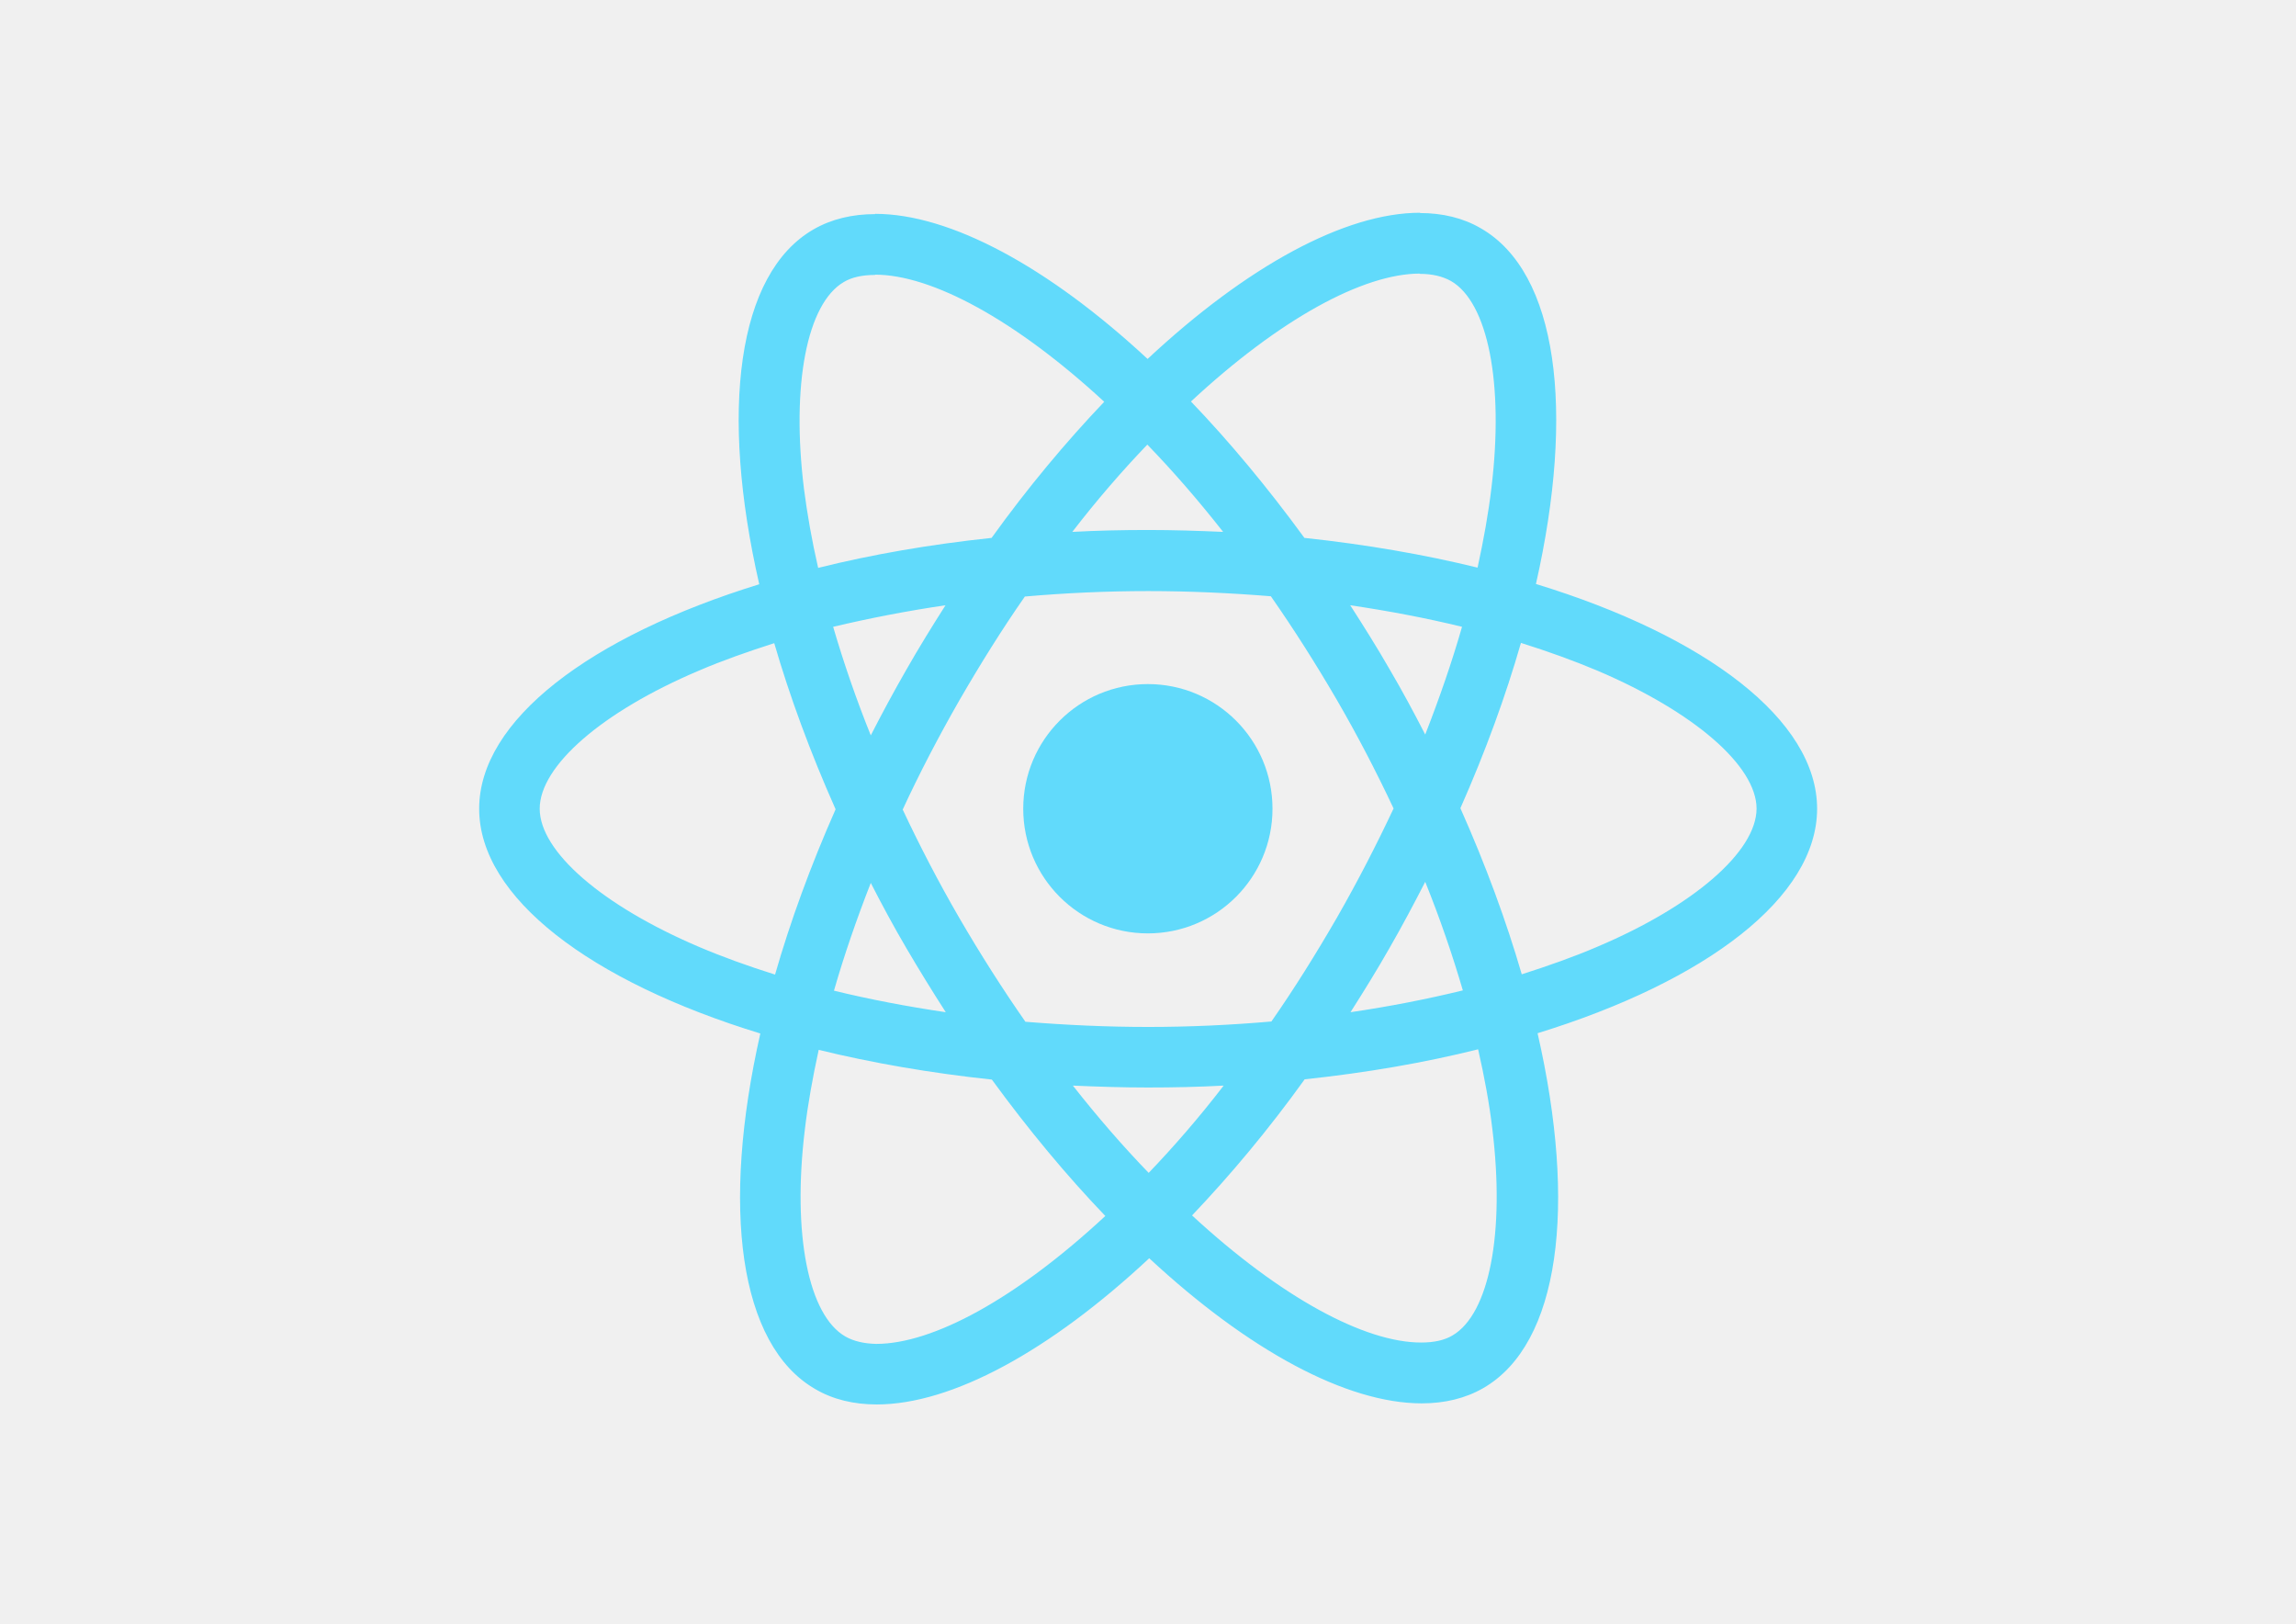
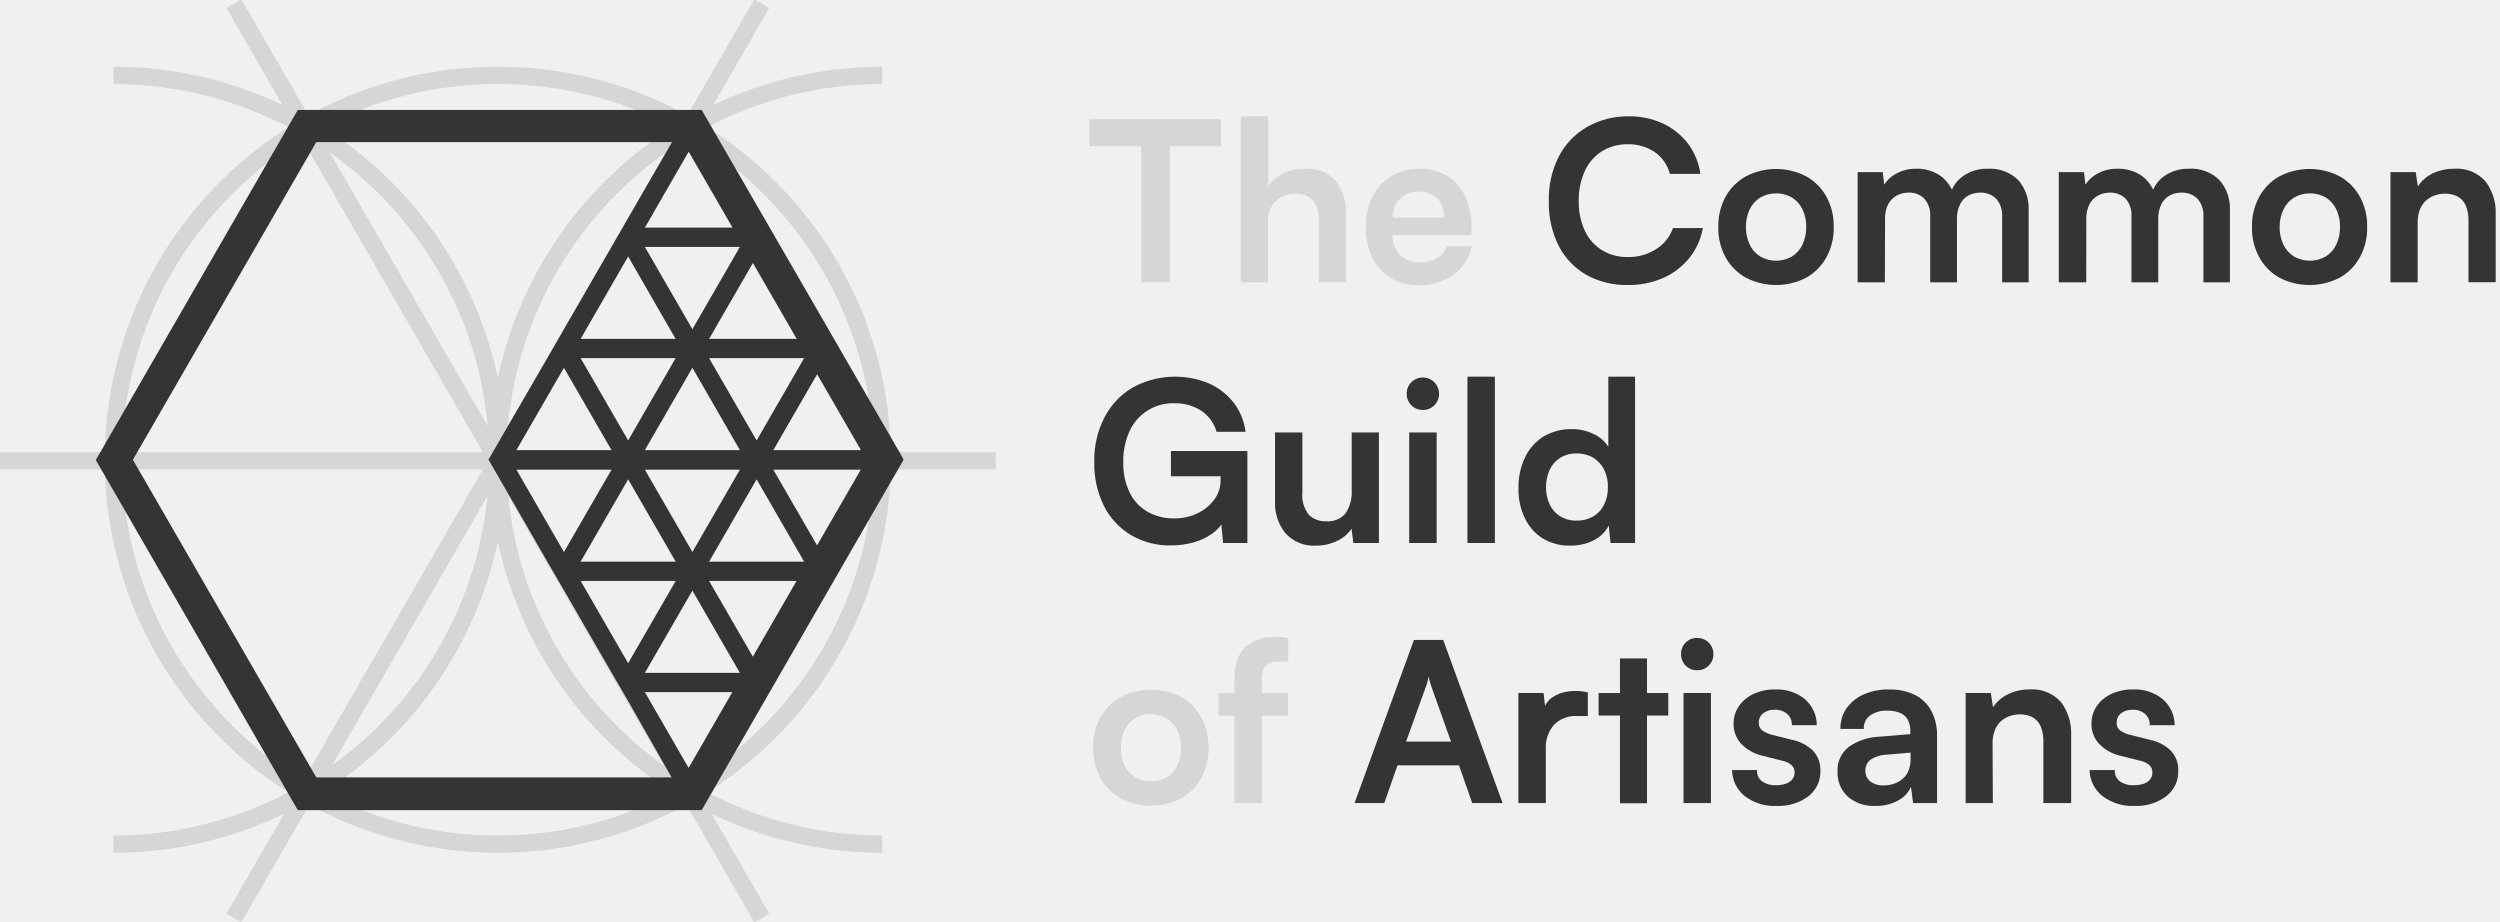
- <svg xmlns="http://www.w3.org/2000/svg" viewBox="0 0 841.9 595.3">
-   <g fill="#61DAFB">
-     <path d="M666.3 296.5c0-32.5-40.7-63.3-103.1-82.4 14.4-63.6 8-114.2-20.2-130.4-6.5-3.8-14.1-5.6-22.4-5.6v22.3c4.6 0 8.3.9 11.4 2.6 13.6 7.8 19.5 37.5 14.9 75.7-1.1 9.4-2.9 19.3-5.1 29.4-19.6-4.8-41-8.5-63.5-10.9-13.5-18.5-27.5-35.3-41.6-50 32.6-30.3 63.2-46.9 84-46.9V78c-27.5 0-63.5 19.6-99.9 53.6-36.4-33.8-72.4-53.2-99.9-53.2v22.3c20.7 0 51.4 16.5 84 46.6-14 14.7-28 31.4-41.3 49.9-22.6 2.4-44 6.1-63.6 11-2.3-10-4-19.7-5.2-29-4.7-38.2 1.1-67.9 14.6-75.8 3-1.8 6.9-2.6 11.5-2.6V78.5c-8.4 0-16 1.8-22.6 5.6-28.1 16.2-34.4 66.7-19.9 130.1-62.2 19.2-102.7 49.9-102.7 82.3 0 32.5 40.7 63.3 103.1 82.4-14.4 63.6-8 114.2 20.2 130.4 6.5 3.8 14.1 5.6 22.5 5.6 27.5 0 63.5-19.6 99.9-53.6 36.4 33.8 72.4 53.2 99.9 53.2 8.4 0 16-1.8 22.6-5.6 28.1-16.2 34.4-66.7 19.9-130.1 62-19.1 102.5-49.9 102.5-82.3zm-130.2-66.7c-3.7 12.9-8.3 26.2-13.5 39.5-4.1-8-8.4-16-13.1-24-4.6-8-9.5-15.8-14.4-23.4 14.2 2.1 27.9 4.7 41 7.9zm-45.8 106.5c-7.8 13.5-15.8 26.3-24.1 38.2-14.9 1.3-30 2-45.2 2-15.1 0-30.2-.7-45-1.9-8.3-11.9-16.4-24.6-24.2-38-7.6-13.1-14.5-26.4-20.8-39.8 6.2-13.4 13.2-26.8 20.7-39.9 7.8-13.5 15.8-26.3 24.1-38.2 14.9-1.3 30-2 45.2-2 15.1 0 30.2.7 45 1.9 8.3 11.9 16.4 24.6 24.2 38 7.6 13.1 14.5 26.4 20.8 39.8-6.3 13.4-13.2 26.8-20.7 39.9zm32.3-13c5.4 13.4 10 26.8 13.8 39.8-13.1 3.2-26.9 5.9-41.2 8 4.9-7.7 9.8-15.6 14.4-23.7 4.6-8 8.9-16.1 13-24.1zM421.2 430c-9.3-9.6-18.6-20.3-27.8-32 9 .4 18.2.7 27.5.7 9.4 0 18.7-.2 27.8-.7-9 11.7-18.3 22.4-27.5 32zm-74.4-58.9c-14.2-2.1-27.9-4.7-41-7.9 3.7-12.9 8.3-26.2 13.5-39.5 4.1 8 8.4 16 13.1 24 4.7 8 9.5 15.8 14.4 23.4zM420.7 163c9.3 9.6 18.6 20.3 27.8 32-9-.4-18.2-.7-27.5-.7-9.4 0-18.7.2-27.8.7 9-11.7 18.3-22.4 27.5-32zm-74 58.9c-4.9 7.7-9.8 15.6-14.4 23.7-4.6 8-8.9 16-13 24-5.4-13.4-10-26.8-13.8-39.8 13.1-3.1 26.9-5.8 41.2-7.9zm-90.5 125.2c-35.4-15.1-58.3-34.9-58.3-50.6 0-15.7 22.9-35.6 58.3-50.6 8.6-3.7 18-7 27.7-10.1 5.7 19.6 13.2 40 22.5 60.9-9.2 20.8-16.6 41.1-22.2 60.6-9.9-3.1-19.3-6.5-28-10.2zM310 490c-13.6-7.8-19.5-37.5-14.9-75.7 1.1-9.4 2.9-19.3 5.1-29.4 19.6 4.8 41 8.5 63.5 10.9 13.5 18.5 27.5 35.3 41.6 50-32.6 30.3-63.2 46.9-84 46.9-4.5-.1-8.3-1-11.3-2.7zm237.2-76.2c4.7 38.2-1.1 67.9-14.6 75.8-3 1.8-6.9 2.6-11.5 2.6-20.7 0-51.4-16.5-84-46.6 14-14.7 28-31.4 41.3-49.9 22.6-2.4 44-6.1 63.6-11 2.3 10.1 4.1 19.8 5.2 29.1zm38.5-66.7c-8.6 3.7-18 7-27.7 10.1-5.7-19.6-13.2-40-22.5-60.9 9.2-20.8 16.6-41.1 22.2-60.6 9.9 3.1 19.3 6.5 28.1 10.2 35.4 15.1 58.3 34.9 58.3 50.6-.1 15.7-23 35.6-58.4 50.6zM320.8 78.4z" />
-     <circle cx="420.9" cy="296.5" r="45.7" />
-     <path d="M520.5 78.1z" />
+ <svg xmlns="http://www.w3.org/2000/svg" width="217" height="80" viewBox="0 0 217 80" fill="none">
+   <g clip-path="url(#clip0_722_534)">
+     <path d="M20.298 79.69L66.127 0.31" stroke="#D6D6D6" stroke-width="1.5" stroke-miterlimit="10" class="svg-elem-1" />
+     <path d="M66.127 79.69L20.298 0.31" stroke="#D6D6D6" stroke-width="1.5" stroke-miterlimit="10" class="svg-elem-2" />
+     <path d="M86.425 40H0" stroke="#D6D6D6" stroke-width="1.5" stroke-miterlimit="10" class="svg-elem-3" />
+     <path d="M43.212 73.271C61.639 73.271 76.577 58.333 76.577 39.907C76.577 21.48 61.639 6.542 43.212 6.542C24.786 6.542 9.848 21.48 9.848 39.907C9.848 58.333 24.786 73.271 43.212 73.271Z" stroke="#D6D6D6" stroke-width="1.5" stroke-miterlimit="10" class="svg-elem-4" />
+     <path d="M9.848 6.542C18.697 6.542 27.183 10.058 33.44 16.315C39.697 22.572 43.212 31.058 43.212 39.907C43.212 48.756 39.697 57.242 33.44 63.499C27.183 69.756 18.697 73.271 9.848 73.271" stroke="#D6D6D6" stroke-width="1.5" stroke-miterlimit="10" class="svg-elem-5" />
+     <path d="M76.577 73.271C67.728 73.271 59.242 69.756 52.985 63.499C46.728 57.242 43.212 48.756 43.212 39.907C43.212 31.058 46.728 22.572 52.985 16.315C59.242 10.058 67.728 6.542 76.577 6.542" stroke="#D6D6D6" stroke-width="1.5" stroke-miterlimit="10" class="svg-elem-6" />
+     <path d="M78.139 39.361L77.984 39.094L60.905 9.544H25.848L8.316 39.931L25.848 70.319H60.905L77.947 40.744L78.109 40.465L78.431 39.907L78.139 39.361ZM55.975 60.08H63.566L59.77 66.654L55.975 60.08ZM59.777 13.166L63.584 19.758H55.975L59.777 13.166ZM61.55 48.75L65.674 41.606L69.798 48.75H61.55ZM69.141 50.425L65.346 56.998L61.55 50.425H69.141ZM69.798 31.088L65.674 38.232L61.55 31.088H69.798ZM61.55 29.414L65.352 22.828L69.153 29.414H61.55ZM64.223 39.069H55.975L60.099 31.925L64.223 39.069ZM64.223 40.769L60.099 47.913L55.975 40.769H64.223ZM67.126 40.769H74.716L70.921 47.342L67.126 40.769ZM67.126 39.069L70.927 32.483L74.729 39.069H67.126ZM64.223 21.432L60.099 28.576L55.975 21.432H64.223ZM58.642 29.414H50.4L54.524 22.263L58.642 29.414ZM58.642 31.088L54.524 38.232L50.4 31.088H58.642ZM53.079 39.069H44.825L48.949 31.925L53.079 39.069ZM53.079 40.769L48.949 47.913L44.825 40.769H53.079ZM54.524 41.606L58.648 48.75H50.4L54.524 41.606ZM58.648 50.425L54.524 57.569L50.4 50.425H58.648ZM60.099 51.262L64.223 58.406H55.975L60.099 51.262ZM27.454 67.479L11.535 39.907L27.454 12.335H58.332L54.524 18.921L53.079 21.432L48.949 28.576L47.504 31.088L42.877 39.069L42.4 39.894L42.877 40.719L47.504 48.75L48.949 51.231L53.079 58.375L54.524 60.856L58.295 67.479H27.454Z" fill="#343434" class="svg-elem-7" />
+     <path d="M94.555 12.695V10.351H105.985V12.695H94.555ZM101.538 11.417V24.509H99.057V11.417H101.538Z" fill="#D6D6D6" class="svg-elem-8" />
+     <path d="M110.065 24.509H107.702V10.096H110.084V16.161C110.41 15.687 110.855 15.307 111.374 15.057C111.953 14.777 112.59 14.636 113.234 14.648C113.744 14.605 114.257 14.682 114.732 14.873C115.207 15.063 115.63 15.362 115.969 15.746C116.576 16.572 116.883 17.581 116.837 18.605V24.496H114.474V19.181C114.489 18.76 114.424 18.339 114.282 17.941C114.177 17.662 114.002 17.414 113.774 17.222C113.58 17.067 113.356 16.956 113.116 16.893C112.904 16.838 112.685 16.808 112.465 16.806C112.19 16.808 111.917 16.847 111.653 16.924C111.369 16.999 111.104 17.135 110.877 17.321C110.624 17.52 110.421 17.777 110.288 18.071C110.129 18.441 110.053 18.841 110.065 19.244V24.509Z" fill="#D6D6D6" class="svg-elem-9" />
+     <path d="M118.555 19.721C118.531 18.794 118.731 17.875 119.138 17.042C119.504 16.311 120.072 15.699 120.775 15.281C121.517 14.854 122.363 14.639 123.219 14.661C124.064 14.633 124.899 14.848 125.625 15.281C126.302 15.704 126.841 16.316 127.175 17.042C127.557 17.869 127.746 18.773 127.727 19.684V20.403H120.856C120.848 20.727 120.905 21.048 121.025 21.349C121.144 21.649 121.323 21.922 121.55 22.152C121.782 22.365 122.054 22.53 122.35 22.636C122.646 22.743 122.96 22.789 123.274 22.772C123.8 22.786 124.319 22.648 124.769 22.375C125.154 22.156 125.442 21.799 125.575 21.377H127.752C127.621 22.023 127.333 22.628 126.915 23.138C126.481 23.651 125.936 24.058 125.321 24.329C124.65 24.627 123.922 24.777 123.188 24.769C122.338 24.788 121.499 24.574 120.763 24.149C120.062 23.728 119.495 23.117 119.126 22.388C118.722 21.558 118.526 20.643 118.555 19.721V19.721ZM120.893 18.89H125.364C125.377 18.458 125.276 18.031 125.073 17.65C124.887 17.325 124.611 17.06 124.279 16.887C123.926 16.708 123.534 16.619 123.138 16.627C122.846 16.614 122.554 16.66 122.279 16.761C122.005 16.863 121.753 17.017 121.538 17.216C121.322 17.436 121.154 17.698 121.043 17.986C120.932 18.274 120.881 18.582 120.893 18.89Z" fill="#D6D6D6" class="svg-elem-10" />
+     <path d="M141.284 24.738C140.039 24.767 138.81 24.467 137.718 23.87C136.686 23.285 135.848 22.412 135.305 21.358C134.696 20.144 134.398 18.797 134.437 17.439C134.404 16.101 134.703 14.776 135.305 13.581C135.86 12.51 136.71 11.621 137.755 11.02C138.864 10.391 140.121 10.072 141.395 10.096C142.409 10.084 143.413 10.296 144.335 10.716C145.19 11.114 145.936 11.711 146.512 12.459C147.09 13.232 147.463 14.138 147.597 15.094H144.943C144.746 14.311 144.267 13.629 143.597 13.178C142.919 12.735 142.124 12.506 141.315 12.521C140.508 12.501 139.713 12.716 139.026 13.141C138.383 13.559 137.873 14.153 137.557 14.852C137.193 15.67 137.015 16.557 137.036 17.451C137.013 18.349 137.198 19.24 137.575 20.056C137.899 20.75 138.421 21.332 139.076 21.73C139.754 22.129 140.529 22.331 141.315 22.313C142.18 22.327 143.03 22.085 143.758 21.618C144.437 21.194 144.951 20.551 145.215 19.795H147.808C147.643 20.756 147.233 21.657 146.617 22.412C146.004 23.164 145.219 23.757 144.329 24.142C143.367 24.553 142.329 24.756 141.284 24.738Z" fill="#343434" class="svg-elem-11" />
+     <path d="M149.147 19.702C149.129 18.796 149.342 17.899 149.767 17.098C150.174 16.352 150.782 15.735 151.522 15.318C152.336 14.89 153.242 14.667 154.161 14.667C155.081 14.667 155.986 14.89 156.8 15.318C157.537 15.737 158.143 16.353 158.549 17.098C158.974 17.899 159.188 18.796 159.169 19.702C159.189 20.609 158.975 21.506 158.549 22.307C158.143 23.053 157.538 23.672 156.8 24.093C155.985 24.517 155.08 24.738 154.161 24.738C153.243 24.738 152.337 24.517 151.522 24.093C150.786 23.678 150.181 23.066 149.774 22.326C149.342 21.52 149.126 20.616 149.147 19.702V19.702ZM151.547 19.702C151.54 20.229 151.65 20.75 151.87 21.228C152.071 21.653 152.39 22.012 152.788 22.264C153.208 22.503 153.683 22.63 154.167 22.63C154.651 22.63 155.127 22.503 155.547 22.264C155.942 22.01 156.258 21.651 156.459 21.228C156.679 20.75 156.789 20.229 156.781 19.702C156.791 19.176 156.681 18.654 156.459 18.177C156.258 17.755 155.942 17.398 155.547 17.147C155.127 16.907 154.651 16.781 154.167 16.781C153.683 16.781 153.208 16.907 152.788 17.147C152.39 17.397 152.072 17.754 151.87 18.177C151.648 18.654 151.538 19.176 151.547 19.702Z" fill="#343434" class="svg-elem-12" />
+     <path d="M163.609 24.509H161.24V14.94H163.423L163.622 16.645L163.349 16.41C163.581 15.868 163.984 15.417 164.496 15.126C165.029 14.809 165.638 14.644 166.257 14.648C167.056 14.609 167.845 14.84 168.496 15.306C169.058 15.748 169.462 16.359 169.65 17.048H169.24C169.382 16.347 169.783 15.725 170.363 15.306C170.991 14.857 171.749 14.626 172.521 14.648C173.008 14.615 173.497 14.685 173.956 14.854C174.414 15.023 174.832 15.287 175.181 15.628C175.81 16.353 176.135 17.293 176.087 18.251V24.509H173.786V18.797C173.823 18.235 173.638 17.68 173.271 17.253C173.09 17.075 172.875 16.936 172.638 16.844C172.401 16.752 172.148 16.71 171.895 16.72C171.539 16.714 171.187 16.797 170.871 16.961C170.555 17.131 170.299 17.396 170.14 17.718C169.941 18.125 169.848 18.575 169.867 19.026V24.509H167.541V18.797C167.563 18.518 167.529 18.237 167.442 17.971C167.355 17.705 167.215 17.459 167.033 17.247C166.854 17.069 166.641 16.93 166.406 16.84C166.171 16.749 165.92 16.708 165.668 16.72C165.307 16.717 164.951 16.804 164.633 16.974C164.317 17.147 164.06 17.41 163.895 17.73C163.697 18.126 163.603 18.566 163.622 19.008L163.609 24.509Z" fill="#343434" class="svg-elem-13" />
+     <path d="M181.085 24.508H178.704V14.939H180.887L181.085 16.645L180.812 16.409C181.049 15.868 181.453 15.418 181.966 15.125C182.496 14.809 183.103 14.643 183.721 14.648C184.522 14.609 185.312 14.841 185.966 15.305C186.526 15.748 186.928 16.359 187.113 17.048H186.704C186.848 16.347 187.248 15.726 187.826 15.305C188.455 14.857 189.213 14.627 189.984 14.648C190.472 14.613 190.961 14.683 191.42 14.852C191.879 15.021 192.296 15.285 192.645 15.628C193.276 16.352 193.603 17.292 193.557 18.251V24.508H191.256V18.797C191.293 18.234 191.108 17.68 190.741 17.253C190.56 17.074 190.345 16.935 190.108 16.843C189.871 16.752 189.618 16.709 189.364 16.719C189.008 16.714 188.657 16.797 188.341 16.961C188.026 17.133 187.77 17.397 187.609 17.718C187.414 18.125 187.321 18.574 187.336 19.026V24.508H185.011V18.797C185.053 18.234 184.873 17.677 184.509 17.246C184.328 17.07 184.113 16.932 183.877 16.842C183.642 16.751 183.39 16.709 183.138 16.719C182.779 16.716 182.425 16.803 182.109 16.973C181.79 17.144 181.53 17.408 181.364 17.73C181.17 18.127 181.076 18.566 181.091 19.008L181.085 24.508Z" fill="#343434" class="svg-elem-14" />
+     <path d="M195.473 19.702C195.451 18.795 195.665 17.898 196.093 17.098C196.494 16.354 197.096 15.737 197.829 15.318C198.643 14.89 199.549 14.667 200.468 14.667C201.387 14.667 202.293 14.89 203.107 15.318C203.843 15.737 204.446 16.353 204.85 17.098C205.278 17.898 205.491 18.795 205.47 19.702C205.493 20.61 205.279 21.508 204.85 22.307C204.446 23.053 203.843 23.672 203.107 24.093C202.292 24.517 201.387 24.738 200.468 24.738C199.55 24.738 198.644 24.517 197.829 24.093C197.1 23.675 196.501 23.064 196.099 22.326C195.664 21.521 195.448 20.616 195.473 19.702V19.702ZM197.873 19.702C197.862 20.229 197.973 20.751 198.195 21.228C198.397 21.653 198.715 22.012 199.113 22.264C199.533 22.503 200.009 22.63 200.493 22.63C200.977 22.63 201.452 22.503 201.873 22.264C202.271 22.012 202.589 21.653 202.791 21.228C203.013 20.751 203.124 20.229 203.113 19.702C203.126 19.176 203.015 18.653 202.791 18.177C202.594 17.754 202.279 17.397 201.885 17.147C201.465 16.907 200.989 16.781 200.505 16.781C200.021 16.781 199.546 16.907 199.126 17.147C198.728 17.397 198.41 17.754 198.208 18.177C197.979 18.652 197.864 19.175 197.873 19.702V19.702Z" fill="#343434" class="svg-elem-15" />
+     <path d="M209.854 24.508H207.491V14.939H209.681L209.873 16.18C210.189 15.687 210.638 15.293 211.169 15.045C211.733 14.78 212.35 14.644 212.974 14.648C213.489 14.603 214.008 14.679 214.489 14.869C214.971 15.06 215.401 15.36 215.746 15.746C216.36 16.569 216.671 17.578 216.626 18.605V24.496H214.264V19.181C214.276 18.759 214.21 18.339 214.071 17.941C213.966 17.662 213.791 17.414 213.563 17.221C213.367 17.067 213.141 16.955 212.899 16.893C212.676 16.838 212.447 16.809 212.217 16.806C211.948 16.81 211.681 16.852 211.423 16.93C211.144 17.018 210.883 17.156 210.654 17.339C210.403 17.548 210.205 17.814 210.078 18.114C209.917 18.508 209.841 18.93 209.854 19.355V24.508Z" fill="#343434" class="svg-elem-16" />
+     <path d="M94.983 40.074C94.955 38.751 95.253 37.441 95.851 36.26C96.405 35.175 97.254 34.268 98.301 33.643C99.31 33.088 100.431 32.768 101.581 32.706C102.731 32.643 103.88 32.841 104.943 33.284C105.781 33.657 106.515 34.23 107.082 34.952C107.647 35.687 108.003 36.561 108.112 37.482H105.6C105.382 36.716 104.893 36.054 104.223 35.622C103.546 35.203 102.762 34.988 101.966 35.002C101.146 34.971 100.336 35.184 99.638 35.615C98.941 36.045 98.386 36.674 98.046 37.42C97.665 38.267 97.478 39.189 97.501 40.118C97.473 41.037 97.666 41.95 98.065 42.778C98.409 43.474 98.953 44.05 99.628 44.434C100.327 44.818 101.113 45.012 101.91 44.998C102.372 45.003 102.831 44.94 103.274 44.812C103.667 44.699 104.041 44.53 104.385 44.31C104.7 44.104 104.986 43.856 105.234 43.572C105.691 43.06 105.944 42.398 105.947 41.712V40.161L107.138 41.34H101.637V39.144H108.273V47.132H106.164L105.947 44.843L106.22 45.197C105.976 45.647 105.63 46.034 105.209 46.326C104.72 46.67 104.175 46.926 103.597 47.082C102.959 47.258 102.299 47.346 101.637 47.343C100.419 47.369 99.217 47.058 98.164 46.443C97.158 45.84 96.345 44.962 95.82 43.913C95.235 42.72 94.948 41.403 94.983 40.074V40.074Z" fill="#343434" class="svg-elem-17" />
+     <path d="M114.202 47.361C113.713 47.389 113.225 47.308 112.773 47.124C112.32 46.939 111.914 46.656 111.584 46.295C110.953 45.513 110.629 44.527 110.673 43.523V37.538H113.048V42.692C112.966 43.413 113.174 44.138 113.625 44.707C114.027 45.074 114.557 45.268 115.101 45.247C115.419 45.276 115.739 45.228 116.035 45.107C116.331 44.986 116.593 44.796 116.8 44.552C117.185 43.96 117.37 43.26 117.327 42.555V37.538H119.69V47.132H117.47L117.315 45.892C116.993 46.36 116.549 46.731 116.031 46.964C115.46 47.236 114.834 47.372 114.202 47.361V47.361Z" fill="#343434" class="svg-elem-18" />
+     <path d="M123.51 35.584C123.323 35.59 123.138 35.556 122.965 35.485C122.792 35.415 122.635 35.309 122.505 35.175C122.374 35.042 122.27 34.884 122.201 34.711C122.131 34.537 122.098 34.351 122.102 34.164C122.1 33.981 122.134 33.8 122.204 33.63C122.273 33.461 122.376 33.307 122.505 33.178C122.702 32.981 122.952 32.846 123.224 32.791C123.497 32.736 123.78 32.762 124.038 32.868C124.295 32.973 124.516 33.153 124.671 33.383C124.827 33.614 124.91 33.886 124.912 34.164C124.916 34.352 124.882 34.538 124.812 34.712C124.741 34.886 124.636 35.043 124.502 35.175C124.374 35.308 124.219 35.412 124.049 35.483C123.878 35.553 123.695 35.588 123.51 35.584V35.584ZM122.319 47.132V37.538H124.701V47.132H122.319Z" fill="#343434" class="svg-elem-19" />
+     <path d="M129.755 47.132H127.374V32.694H129.755V47.132Z" fill="#343434" class="svg-elem-20" />
+     <path d="M136.329 47.361C135.482 47.388 134.645 47.173 133.916 46.741C133.243 46.314 132.703 45.706 132.36 44.986C131.973 44.171 131.781 43.277 131.802 42.375C131.784 41.461 131.975 40.556 132.36 39.727C132.705 38.979 133.259 38.346 133.954 37.904C134.703 37.458 135.562 37.23 136.434 37.246C137.077 37.242 137.713 37.382 138.295 37.656C138.831 37.893 139.286 38.284 139.603 38.778V32.694H141.923V47.132H139.795L139.64 45.618C139.343 46.188 138.868 46.645 138.288 46.921C137.678 47.216 137.007 47.367 136.329 47.361V47.361ZM136.856 45.191C137.357 45.2 137.851 45.076 138.288 44.831C138.699 44.588 139.029 44.23 139.237 43.801C139.466 43.328 139.578 42.807 139.566 42.282C139.58 41.757 139.467 41.235 139.237 40.763C139.024 40.339 138.698 39.983 138.295 39.733C137.861 39.478 137.365 39.35 136.862 39.361C136.359 39.346 135.862 39.475 135.43 39.733C135.031 39.986 134.712 40.347 134.512 40.775C134.301 41.25 134.192 41.765 134.192 42.285C134.192 42.805 134.301 43.32 134.512 43.795C134.71 44.219 135.029 44.575 135.43 44.818C135.86 45.075 136.355 45.204 136.856 45.191V45.191Z" fill="#343434" class="svg-elem-21" />
+     <path d="M94.884 64.899C94.865 63.992 95.079 63.096 95.504 62.294C95.91 61.548 96.519 60.931 97.259 60.515C98.073 60.087 98.978 59.864 99.898 59.864C100.817 59.864 101.723 60.087 102.536 60.515C103.274 60.933 103.88 61.55 104.285 62.294C104.697 63.101 104.911 63.994 104.911 64.899C104.911 65.805 104.697 66.697 104.285 67.504C103.88 68.25 103.274 68.869 102.536 69.29C101.721 69.714 100.816 69.935 99.898 69.935C98.979 69.935 98.074 69.714 97.259 69.29C96.518 68.871 95.91 68.252 95.504 67.504C95.077 66.703 94.864 65.806 94.884 64.899V64.899ZM97.284 64.899C97.276 65.423 97.386 65.943 97.606 66.418C97.807 66.846 98.125 67.207 98.524 67.46C98.944 67.7 99.42 67.826 99.904 67.826C100.388 67.826 100.863 67.7 101.284 67.46C101.68 67.207 101.997 66.845 102.195 66.418C102.414 65.942 102.522 65.423 102.512 64.899C102.522 64.371 102.414 63.848 102.195 63.367C102.026 63.054 101.796 62.779 101.518 62.557C101.24 62.335 100.92 62.172 100.577 62.076C100.234 61.981 99.876 61.955 99.523 62.001C99.171 62.047 98.831 62.164 98.524 62.344C98.128 62.592 97.81 62.947 97.606 63.367C97.392 63.849 97.288 64.372 97.302 64.899H97.284Z" fill="#D6D6D6" class="svg-elem-22" />
+     <path d="M105.755 60.155H111.802V62.109H105.755V60.155ZM111.82 55.411V57.426H111.008C110.79 57.397 110.568 57.42 110.361 57.493C110.154 57.567 109.968 57.688 109.817 57.848C109.609 58.191 109.507 58.588 109.526 58.989V69.706H107.144V58.971C107.111 58.238 107.263 57.509 107.584 56.85C107.861 56.334 108.295 55.921 108.825 55.671C109.394 55.408 110.015 55.279 110.642 55.293H111.262C111.45 55.312 111.637 55.345 111.82 55.392V55.411Z" fill="#D6D6D6" class="svg-elem-23" />
+     <path d="M120.155 69.706H117.575L122.729 55.547H125.271L130.425 69.706H127.789L126.642 66.431H121.302L120.155 69.706ZM123.702 59.783L122.047 64.372H125.947L124.31 59.783C124.242 59.597 124.18 59.411 124.124 59.206C124.068 59.002 124.025 58.84 124 58.698C123.977 58.869 123.944 59.039 123.901 59.206C123.848 59.399 123.782 59.587 123.702 59.771V59.783Z" fill="#343434" class="svg-elem-24" />
+     <path d="M137.823 60.099V62.152H136.887C136.519 62.129 136.151 62.185 135.807 62.315C135.463 62.446 135.15 62.648 134.89 62.909C134.38 63.503 134.124 64.273 134.177 65.054V69.706H131.795V60.155H133.984L134.158 61.724H133.953C134.05 61.241 134.33 60.814 134.735 60.533C135.167 60.244 135.663 60.065 136.18 60.013C136.728 59.938 137.286 59.967 137.823 60.099Z" fill="#343434" class="svg-elem-25" />
+     <path d="M138.76 60.155H144.806V62.108H138.76V60.155ZM142.958 69.724H140.614V57.153H142.958V69.724Z" fill="#343434" class="svg-elem-26" />
+     <path d="M147.318 58.177C147.132 58.183 146.946 58.151 146.773 58.081C146.6 58.012 146.443 57.907 146.313 57.774C146.182 57.641 146.08 57.483 146.011 57.309C145.943 57.135 145.911 56.95 145.916 56.763C145.913 56.58 145.946 56.399 146.014 56.23C146.082 56.06 146.184 55.906 146.313 55.777C146.443 55.644 146.6 55.539 146.773 55.469C146.946 55.4 147.132 55.367 147.318 55.374C147.502 55.371 147.684 55.406 147.855 55.474C148.026 55.543 148.181 55.645 148.312 55.774C148.443 55.903 148.547 56.057 148.618 56.227C148.689 56.397 148.726 56.579 148.726 56.763C148.73 56.95 148.696 57.137 148.626 57.311C148.555 57.485 148.45 57.642 148.316 57.774C148.186 57.906 148.03 58.009 147.859 58.079C147.687 58.148 147.503 58.181 147.318 58.177V58.177ZM146.127 69.706V60.155H148.509V69.706H146.127Z" fill="#343434" class="svg-elem-27" />
+     <path d="M150.344 66.84H152.509C152.495 67.024 152.526 67.208 152.599 67.376C152.673 67.545 152.786 67.693 152.93 67.808C153.293 68.06 153.73 68.183 154.171 68.155C154.444 68.16 154.716 68.12 154.977 68.037C155.2 67.974 155.401 67.846 155.554 67.671C155.699 67.498 155.777 67.278 155.771 67.051C155.776 66.929 155.753 66.806 155.705 66.694C155.657 66.581 155.584 66.481 155.492 66.4C155.279 66.223 155.025 66.102 154.754 66.046L153.073 65.619C152.316 65.467 151.624 65.083 151.095 64.521C150.696 64.061 150.476 63.474 150.474 62.865C150.461 62.3 150.626 61.744 150.946 61.278C151.27 60.816 151.714 60.451 152.23 60.223C152.814 59.96 153.449 59.831 154.09 59.845C155.023 59.799 155.939 60.099 156.664 60.688C156.988 60.969 157.248 61.315 157.426 61.705C157.605 62.094 157.698 62.517 157.699 62.946H155.535C155.544 62.762 155.511 62.579 155.44 62.41C155.37 62.24 155.262 62.089 155.126 61.966C154.824 61.718 154.442 61.59 154.053 61.606C153.688 61.586 153.327 61.696 153.036 61.916C152.916 62.014 152.82 62.138 152.755 62.279C152.691 62.42 152.659 62.574 152.664 62.729C152.655 62.864 152.682 63 152.74 63.122C152.799 63.245 152.888 63.351 152.999 63.429C153.264 63.605 153.561 63.729 153.873 63.795L155.572 64.223C156.259 64.358 156.891 64.692 157.389 65.184C157.813 65.651 158.035 66.266 158.009 66.896C158.025 67.324 157.938 67.749 157.755 68.136C157.573 68.524 157.301 68.862 156.961 69.123C156.165 69.704 155.193 69.997 154.208 69.954C153.216 70.005 152.239 69.704 151.448 69.104C151.107 68.832 150.831 68.489 150.64 68.097C150.449 67.705 150.348 67.276 150.344 66.84V66.84Z" fill="#343434" class="svg-elem-28" />
+     <path d="M162.791 69.953C161.909 70.003 161.043 69.709 160.372 69.135C160.081 68.857 159.853 68.52 159.702 68.147C159.552 67.773 159.482 67.373 159.498 66.971C159.475 66.562 159.552 66.154 159.722 65.781C159.891 65.409 160.148 65.083 160.471 64.831C161.234 64.296 162.133 63.991 163.064 63.95L165.817 63.721V63.504C165.836 63.131 165.752 62.76 165.575 62.431C165.413 62.17 165.169 61.969 164.881 61.86C164.543 61.737 164.186 61.678 163.826 61.687C163.286 61.654 162.751 61.804 162.307 62.115C162.129 62.249 161.988 62.425 161.896 62.627C161.804 62.83 161.764 63.052 161.78 63.274H159.746C159.733 62.637 159.917 62.011 160.273 61.482C160.65 60.953 161.165 60.537 161.761 60.279C162.449 59.978 163.194 59.83 163.944 59.845C164.737 59.819 165.524 59.985 166.239 60.329C166.841 60.639 167.334 61.126 167.653 61.724C167.991 62.397 168.157 63.142 168.136 63.895V69.705H166.053L165.873 68.291C165.644 68.807 165.246 69.229 164.744 69.488C164.145 69.811 163.471 69.972 162.791 69.953V69.953ZM163.554 68.174C163.916 68.171 164.275 68.095 164.608 67.95C164.965 67.798 165.27 67.546 165.488 67.225C165.741 66.805 165.862 66.319 165.836 65.829V65.327L163.826 65.501C163.3 65.51 162.786 65.667 162.344 65.953C162.207 66.064 162.097 66.206 162.023 66.366C161.949 66.526 161.912 66.701 161.916 66.877C161.906 67.059 161.94 67.241 162.014 67.407C162.089 67.573 162.202 67.719 162.344 67.832C162.696 68.083 163.123 68.204 163.554 68.174V68.174Z" fill="#343434" class="svg-elem-29" />
+     <path d="M172.98 69.706H170.617V60.155H172.8L172.998 61.395C173.315 60.902 173.764 60.509 174.295 60.261C174.864 59.982 175.49 59.84 176.124 59.845C176.64 59.801 177.158 59.877 177.639 60.068C178.12 60.258 178.551 60.558 178.896 60.943C179.513 61.769 179.824 62.784 179.777 63.814V69.706H177.364V64.379C177.378 63.956 177.311 63.535 177.166 63.138C177.065 62.857 176.889 62.608 176.657 62.419C176.464 62.263 176.24 62.151 176 62.09C175.775 62.032 175.544 62.002 175.312 62.003C175.045 62.008 174.78 62.05 174.524 62.127C174.243 62.211 173.981 62.35 173.755 62.537C173.503 62.745 173.305 63.011 173.178 63.312C173.018 63.705 172.942 64.128 172.955 64.552L172.98 69.706Z" fill="#343434" class="svg-elem-30" />
+     <path d="M181.371 66.84H183.566C183.551 67.024 183.582 67.208 183.655 67.377C183.729 67.546 183.843 67.694 183.988 67.808C184.35 68.061 184.787 68.183 185.228 68.155C185.503 68.16 185.778 68.12 186.04 68.037C186.264 67.974 186.464 67.846 186.617 67.671C186.761 67.498 186.836 67.277 186.828 67.051C186.834 66.929 186.813 66.807 186.766 66.694C186.719 66.582 186.647 66.481 186.555 66.4C186.342 66.223 186.089 66.102 185.817 66.046L184.136 65.619C183.379 65.467 182.688 65.083 182.158 64.521C181.76 64.061 181.539 63.474 181.538 62.865C181.525 62.301 181.688 61.746 182.003 61.278C182.331 60.817 182.776 60.453 183.293 60.223C183.877 59.96 184.513 59.831 185.154 59.845C186.086 59.799 187.003 60.099 187.727 60.688C188.051 60.969 188.311 61.315 188.49 61.705C188.669 62.094 188.762 62.517 188.763 62.946H186.598C186.607 62.762 186.575 62.579 186.504 62.41C186.433 62.24 186.326 62.089 186.189 61.966C185.888 61.718 185.506 61.59 185.116 61.606C184.751 61.586 184.391 61.696 184.099 61.916C183.979 62.014 183.883 62.138 183.819 62.279C183.754 62.42 183.723 62.574 183.727 62.729C183.719 62.864 183.745 63 183.804 63.122C183.862 63.245 183.951 63.351 184.062 63.429C184.327 63.606 184.624 63.731 184.936 63.795L186.636 64.223C187.322 64.359 187.954 64.694 188.453 65.184C188.876 65.651 189.099 66.266 189.073 66.896C189.089 67.325 189.001 67.751 188.818 68.138C188.634 68.525 188.36 68.863 188.019 69.123C187.226 69.707 186.255 70.001 185.271 69.954C184.278 70.004 183.299 69.703 182.505 69.104C182.16 68.835 181.878 68.492 181.682 68.1C181.485 67.709 181.379 67.278 181.371 66.84V66.84Z" fill="#343434" class="svg-elem-31" />
  </g>
+   <defs>
+     <clipPath id="clip0_722_534">
+       <rect width="216.626" height="80" fill="white" class="svg-elem-32" />
+     </clipPath>
+   </defs>
</svg>
